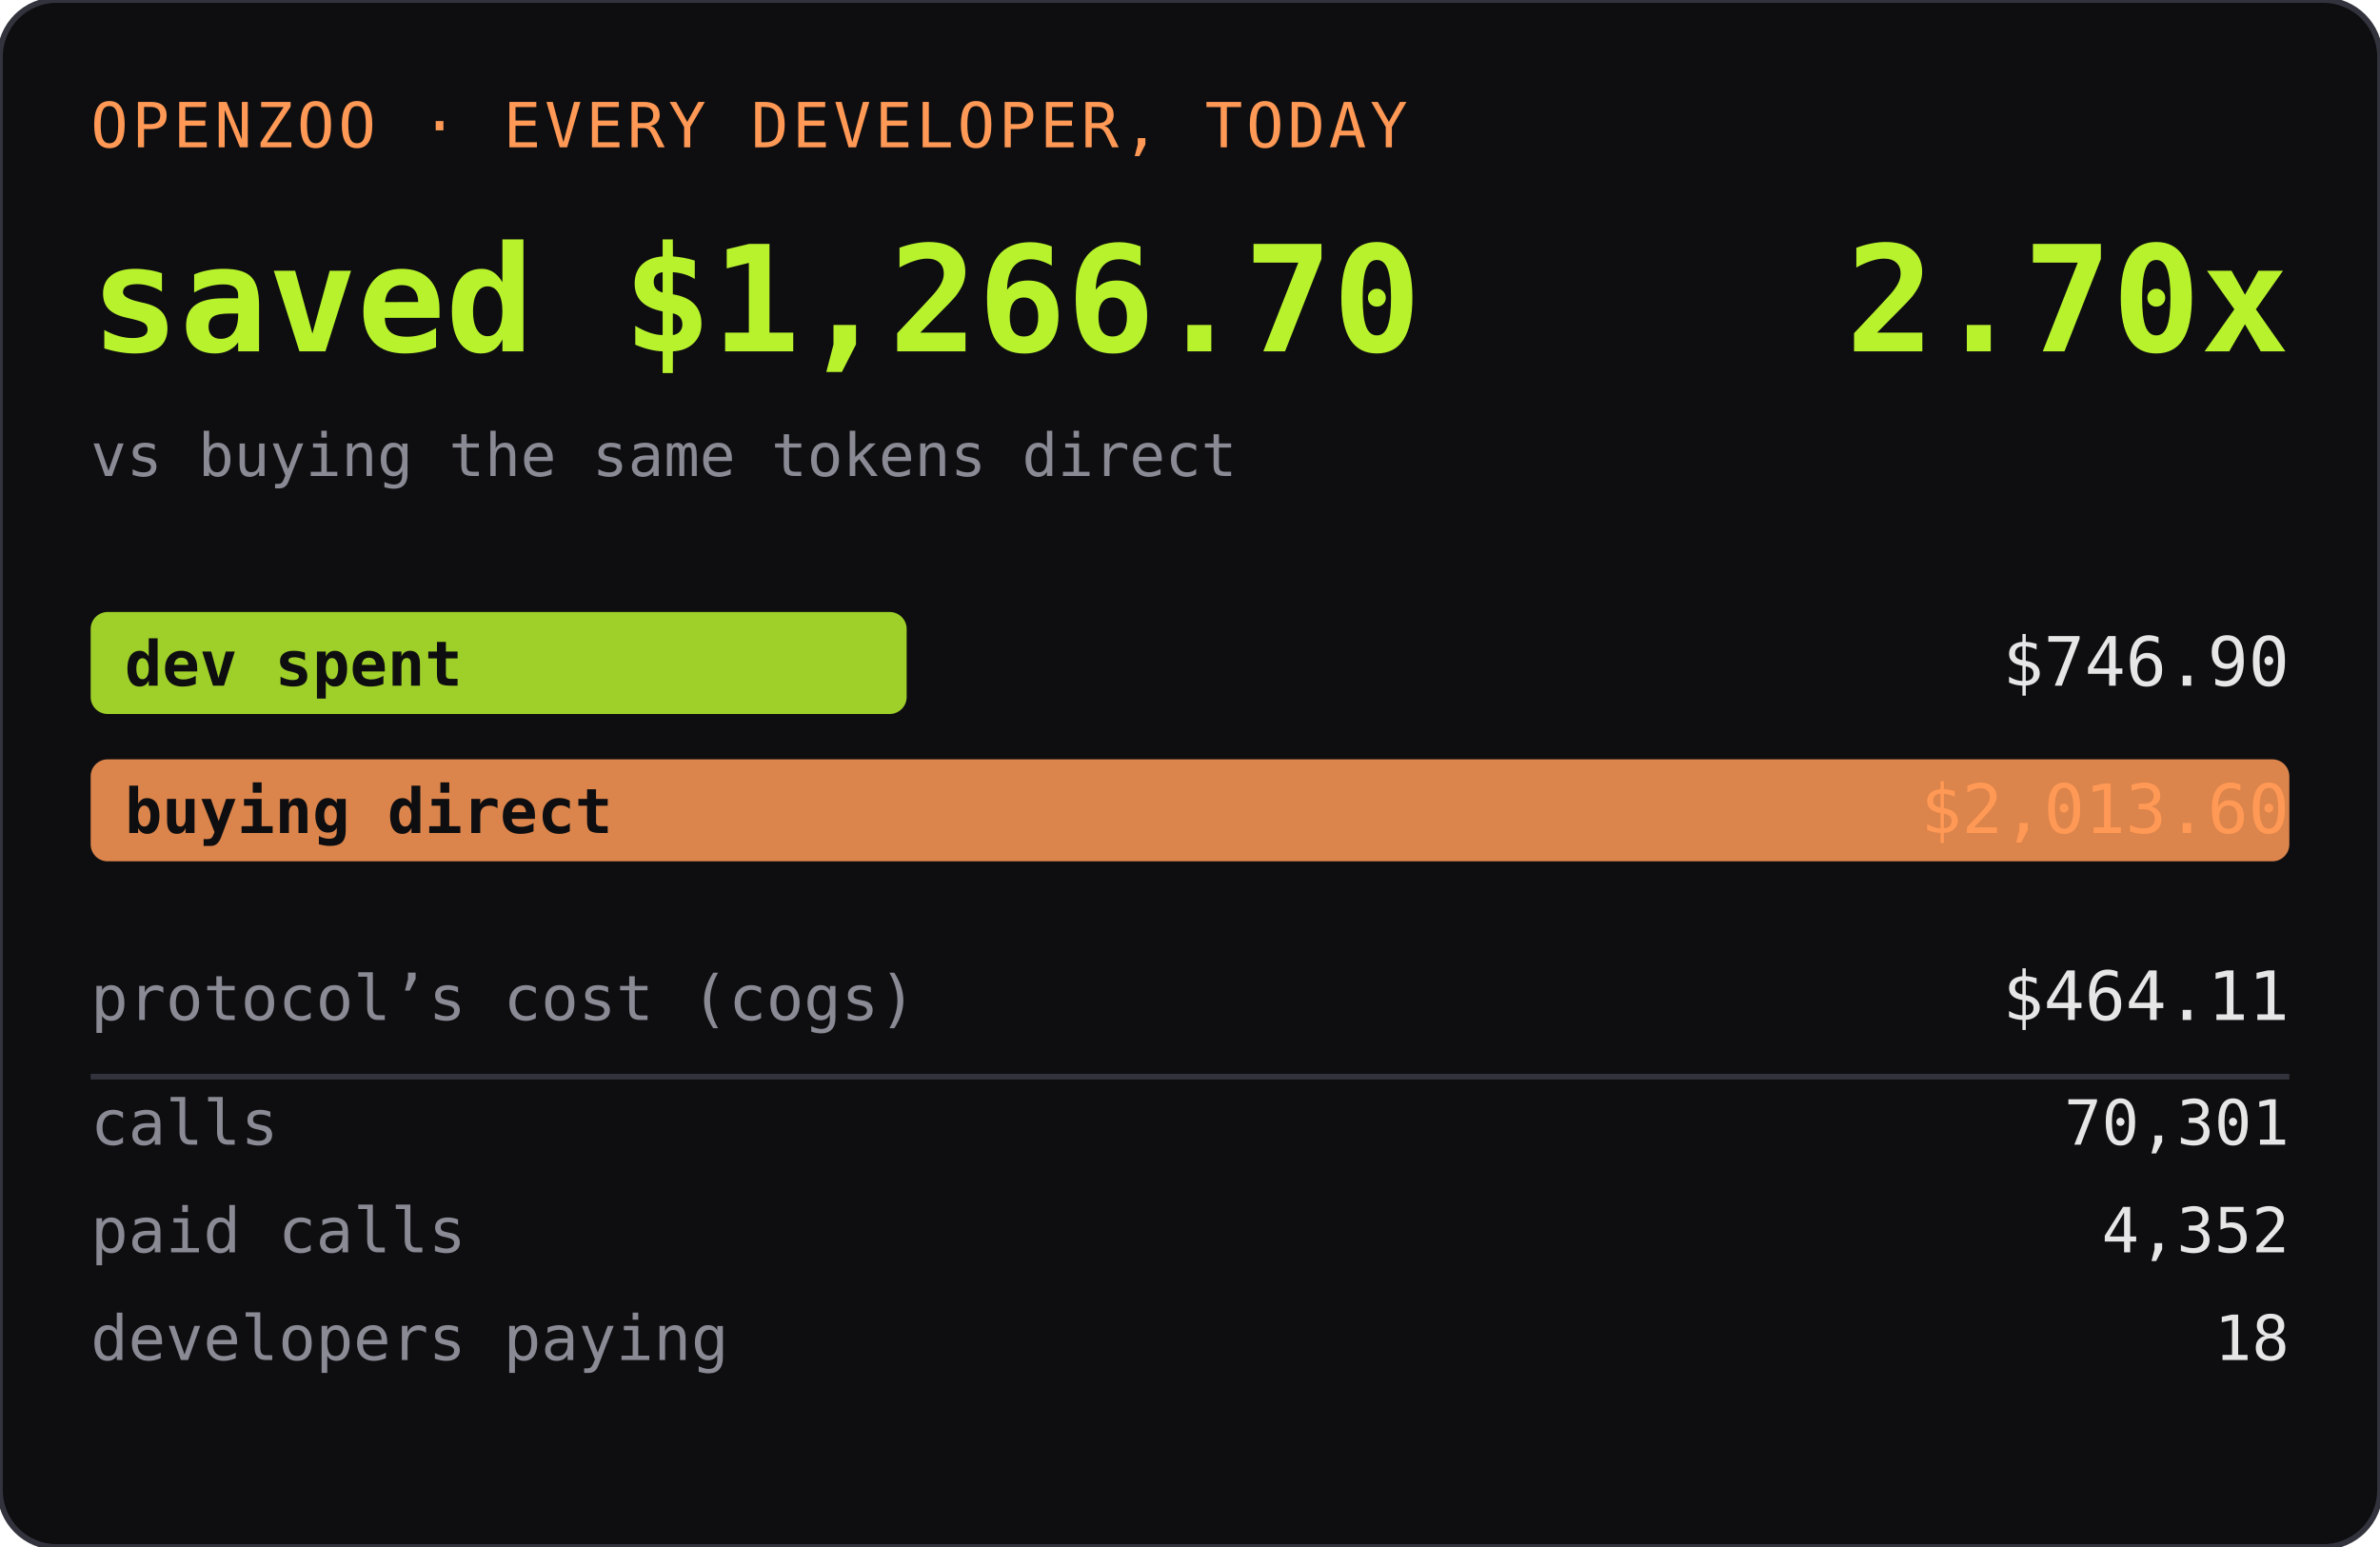
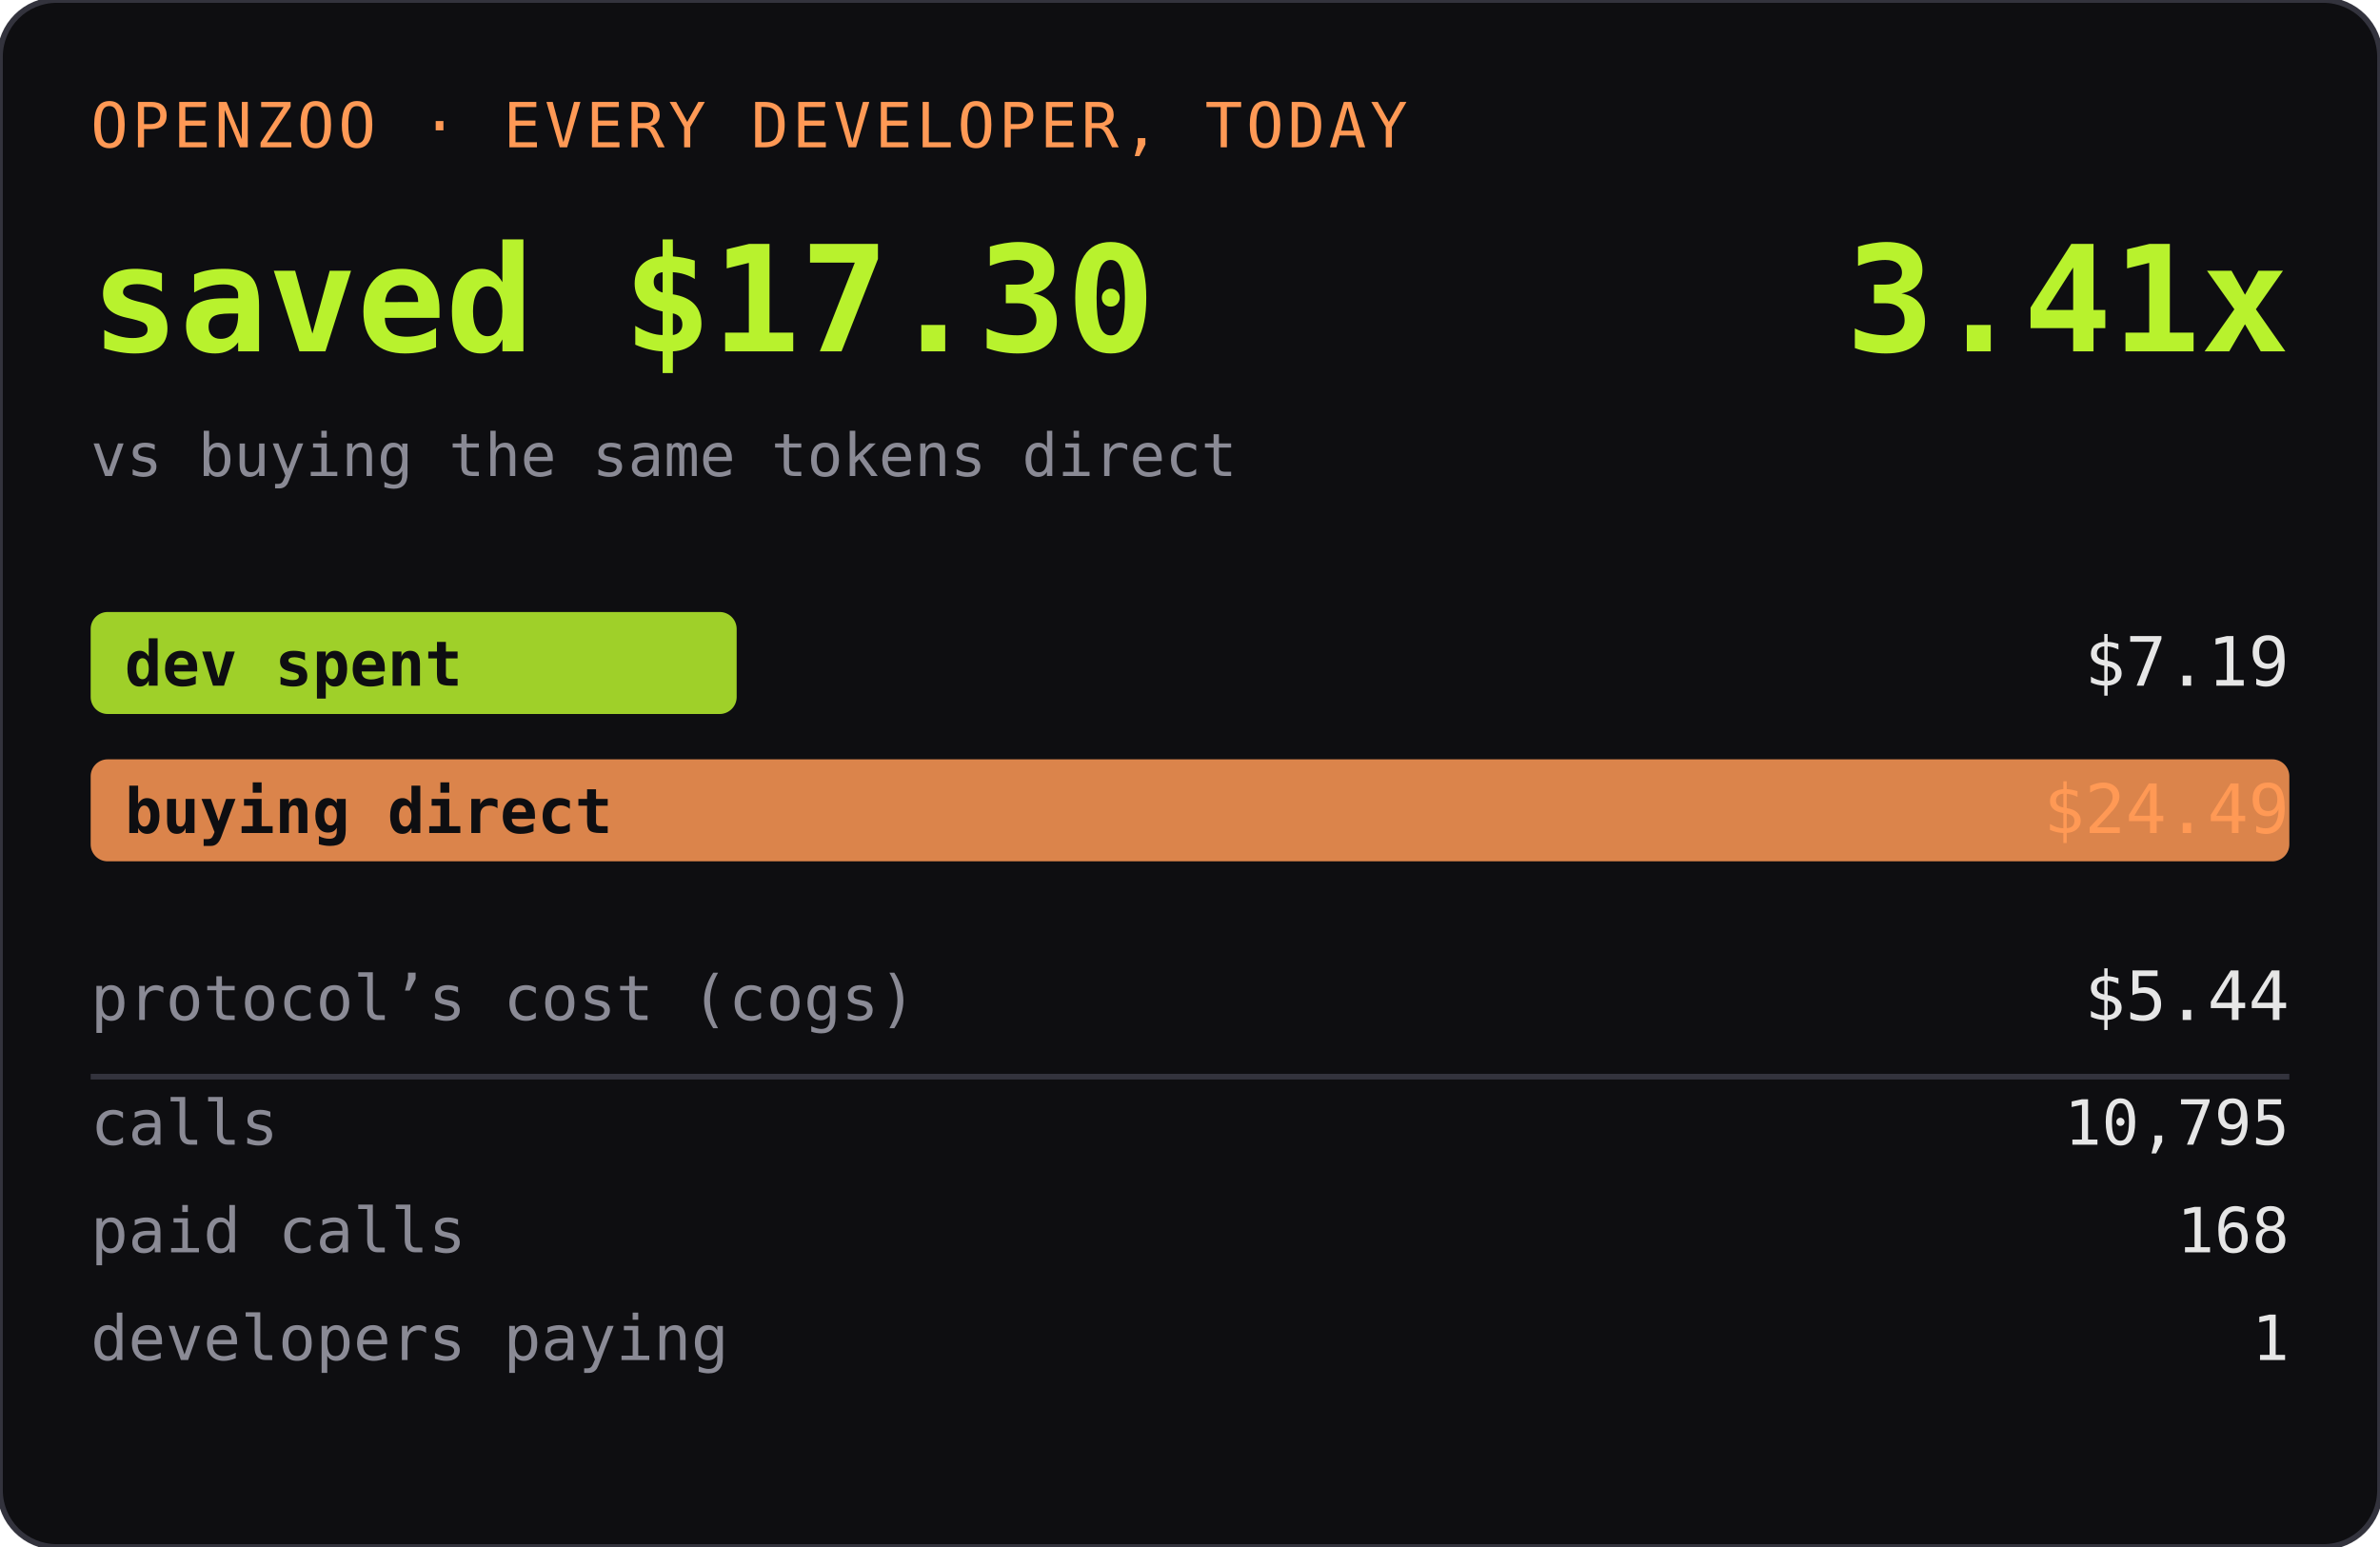
<svg xmlns="http://www.w3.org/2000/svg" width="420" height="273" role="img" aria-label="OPENZOO · EVERY DEVELOPER, TODAY">
  <rect width="420" height="273" rx="10" fill="#0e0e11" />
  <rect width="420" height="273" rx="10" fill="none" stroke="#33333d" />
  <text x="16" y="26" font-family="ui-monospace,SFMono-Regular,Menlo,monospace" font-size="11" fill="#ff9955" letter-spacing="0.06em">OPENZOO · EVERY DEVELOPER, TODAY</text>
-   <text x="16" y="62" font-family="ui-monospace,SFMono-Regular,Menlo,monospace" font-size="26" font-weight="600" fill="#b8f22d">saved $1,266.70</text>
-   <text x="404" y="62" text-anchor="end" font-family="ui-monospace,SFMono-Regular,Menlo,monospace" font-size="26" font-weight="600" fill="#b8f22d">2.70x</text>
+   <text x="16" y="62" font-family="ui-monospace,SFMono-Regular,Menlo,monospace" font-size="26" font-weight="600" fill="#b8f22d">saved $17.30</text>
+   <text x="404" y="62" text-anchor="end" font-family="ui-monospace,SFMono-Regular,Menlo,monospace" font-size="26" font-weight="600" fill="#b8f22d">3.41x</text>
  <text x="16" y="84" font-family="ui-monospace,SFMono-Regular,Menlo,monospace" font-size="10.5" fill="#8a8a95">vs buying the same tokens direct</text>
-   <rect x="16" y="108" width="144" height="18" rx="3" fill="#b8f22d" opacity="0.85" />
+   <rect x="16" y="108" width="114" height="18" rx="3" fill="#b8f22d" opacity="0.85" />
  <text x="22" y="121" font-family="ui-monospace,SFMono-Regular,Menlo,monospace" font-size="11" fill="#0e0e11" font-weight="600">dev spent</text>
-   <text x="404" y="121" text-anchor="end" font-family="ui-monospace,SFMono-Regular,Menlo,monospace" font-size="12" fill="#e6e6e6">$746.90</text>
+   <text x="404" y="121" text-anchor="end" font-family="ui-monospace,SFMono-Regular,Menlo,monospace" font-size="12" fill="#e6e6e6">$7.19</text>
  <rect x="16" y="134" width="388" height="18" rx="3" fill="#ff9955" opacity="0.85" />
  <text x="22" y="147" font-family="ui-monospace,SFMono-Regular,Menlo,monospace" font-size="11" fill="#0e0e11" font-weight="600">buying direct</text>
-   <text x="404" y="147" text-anchor="end" font-family="ui-monospace,SFMono-Regular,Menlo,monospace" font-size="12" fill="#ff9955">$2,013.60</text>
+   <text x="404" y="147" text-anchor="end" font-family="ui-monospace,SFMono-Regular,Menlo,monospace" font-size="12" fill="#ff9955">$24.49</text>
  <text x="16" y="180" font-family="ui-monospace,SFMono-Regular,Menlo,monospace" font-size="11" fill="#8a8a95">protocol’s cost (cogs)</text>
-   <text x="404" y="180" text-anchor="end" font-family="ui-monospace,SFMono-Regular,Menlo,monospace" font-size="12" fill="#e6e6e6">$464.11</text>
+   <text x="404" y="180" text-anchor="end" font-family="ui-monospace,SFMono-Regular,Menlo,monospace" font-size="12" fill="#e6e6e6">$5.44</text>
  <line x1="16" y1="190" x2="404" y2="190" stroke="#33333d" />
  <text x="16" y="202" font-family="ui-monospace,SFMono-Regular,Menlo,monospace" font-size="11" fill="#8a8a95">calls</text>
-   <text x="404" y="202" text-anchor="end" font-family="ui-monospace,SFMono-Regular,Menlo,monospace" font-size="11" fill="#e6e6e6">70,301</text>
+   <text x="404" y="202" text-anchor="end" font-family="ui-monospace,SFMono-Regular,Menlo,monospace" font-size="11" fill="#e6e6e6">10,795</text>
  <text x="16" y="221" font-family="ui-monospace,SFMono-Regular,Menlo,monospace" font-size="11" fill="#8a8a95">paid calls</text>
-   <text x="404" y="221" text-anchor="end" font-family="ui-monospace,SFMono-Regular,Menlo,monospace" font-size="11" fill="#e6e6e6">4,352</text>
+   <text x="404" y="221" text-anchor="end" font-family="ui-monospace,SFMono-Regular,Menlo,monospace" font-size="11" fill="#e6e6e6">168</text>
  <text x="16" y="240" font-family="ui-monospace,SFMono-Regular,Menlo,monospace" font-size="11" fill="#8a8a95">developers paying</text>
-   <text x="404" y="240" text-anchor="end" font-family="ui-monospace,SFMono-Regular,Menlo,monospace" font-size="11" fill="#e6e6e6">18</text>
+   <text x="404" y="240" text-anchor="end" font-family="ui-monospace,SFMono-Regular,Menlo,monospace" font-size="11" fill="#e6e6e6">1</text>
</svg>
